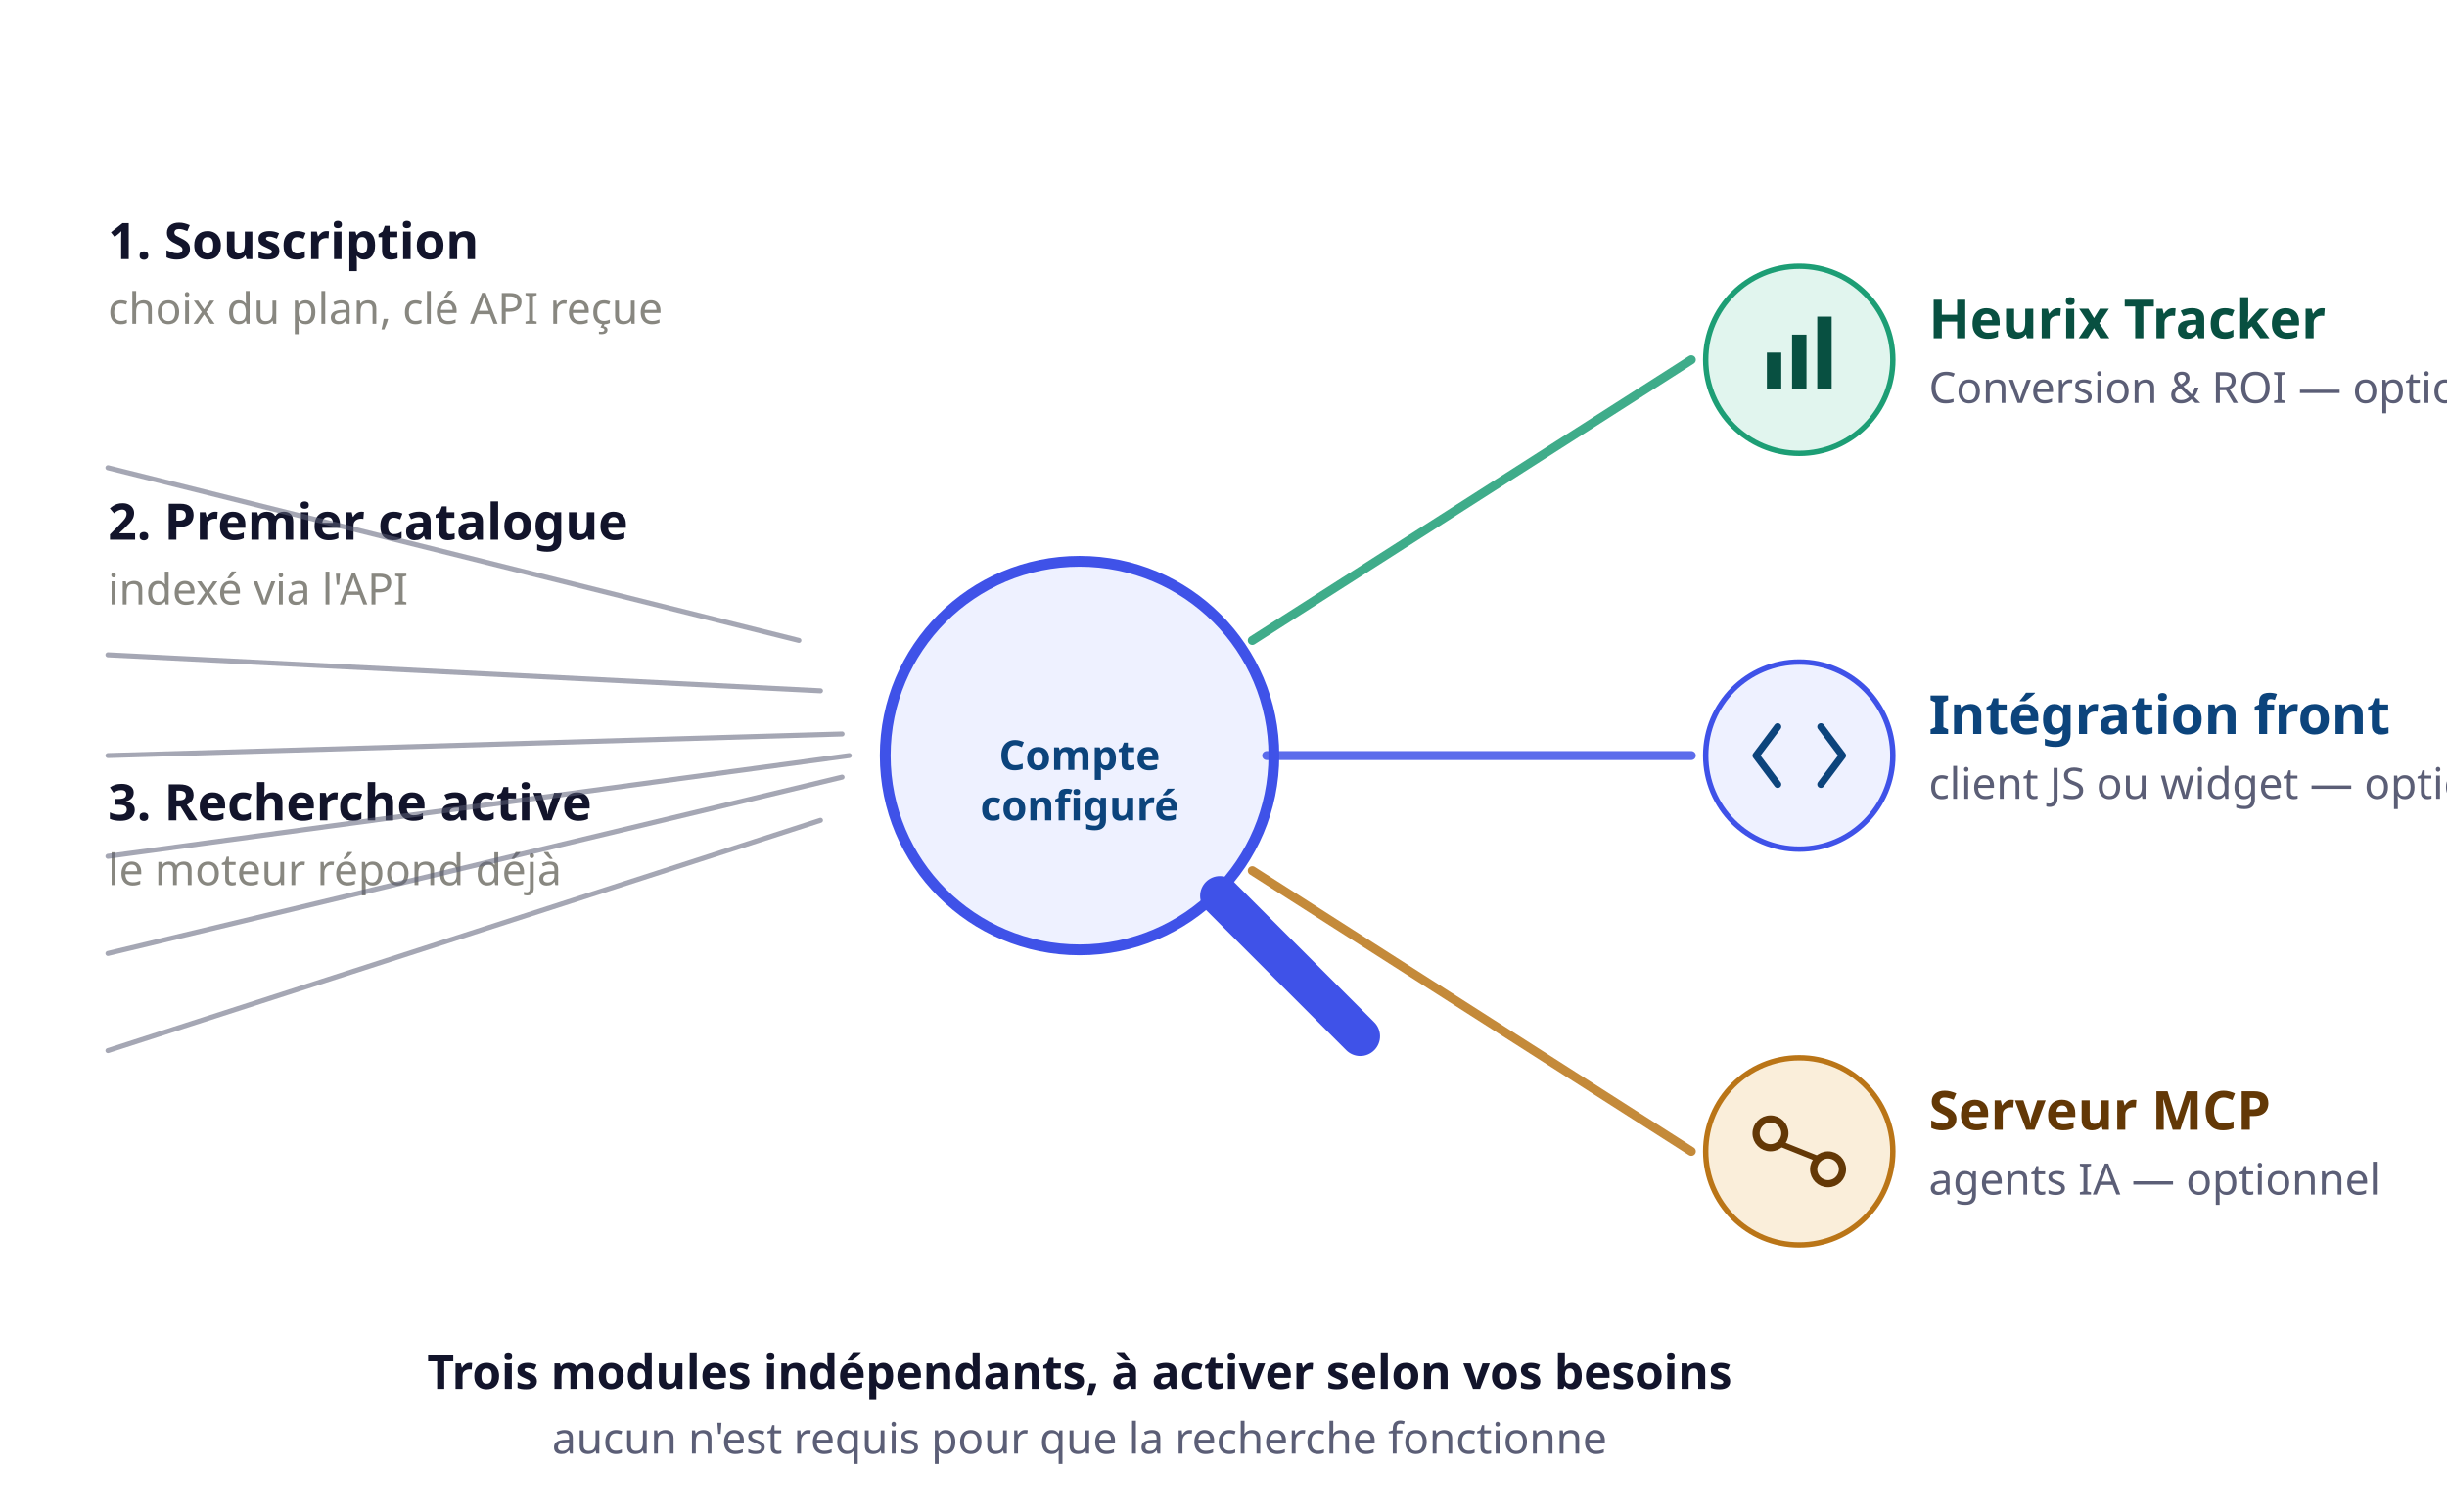
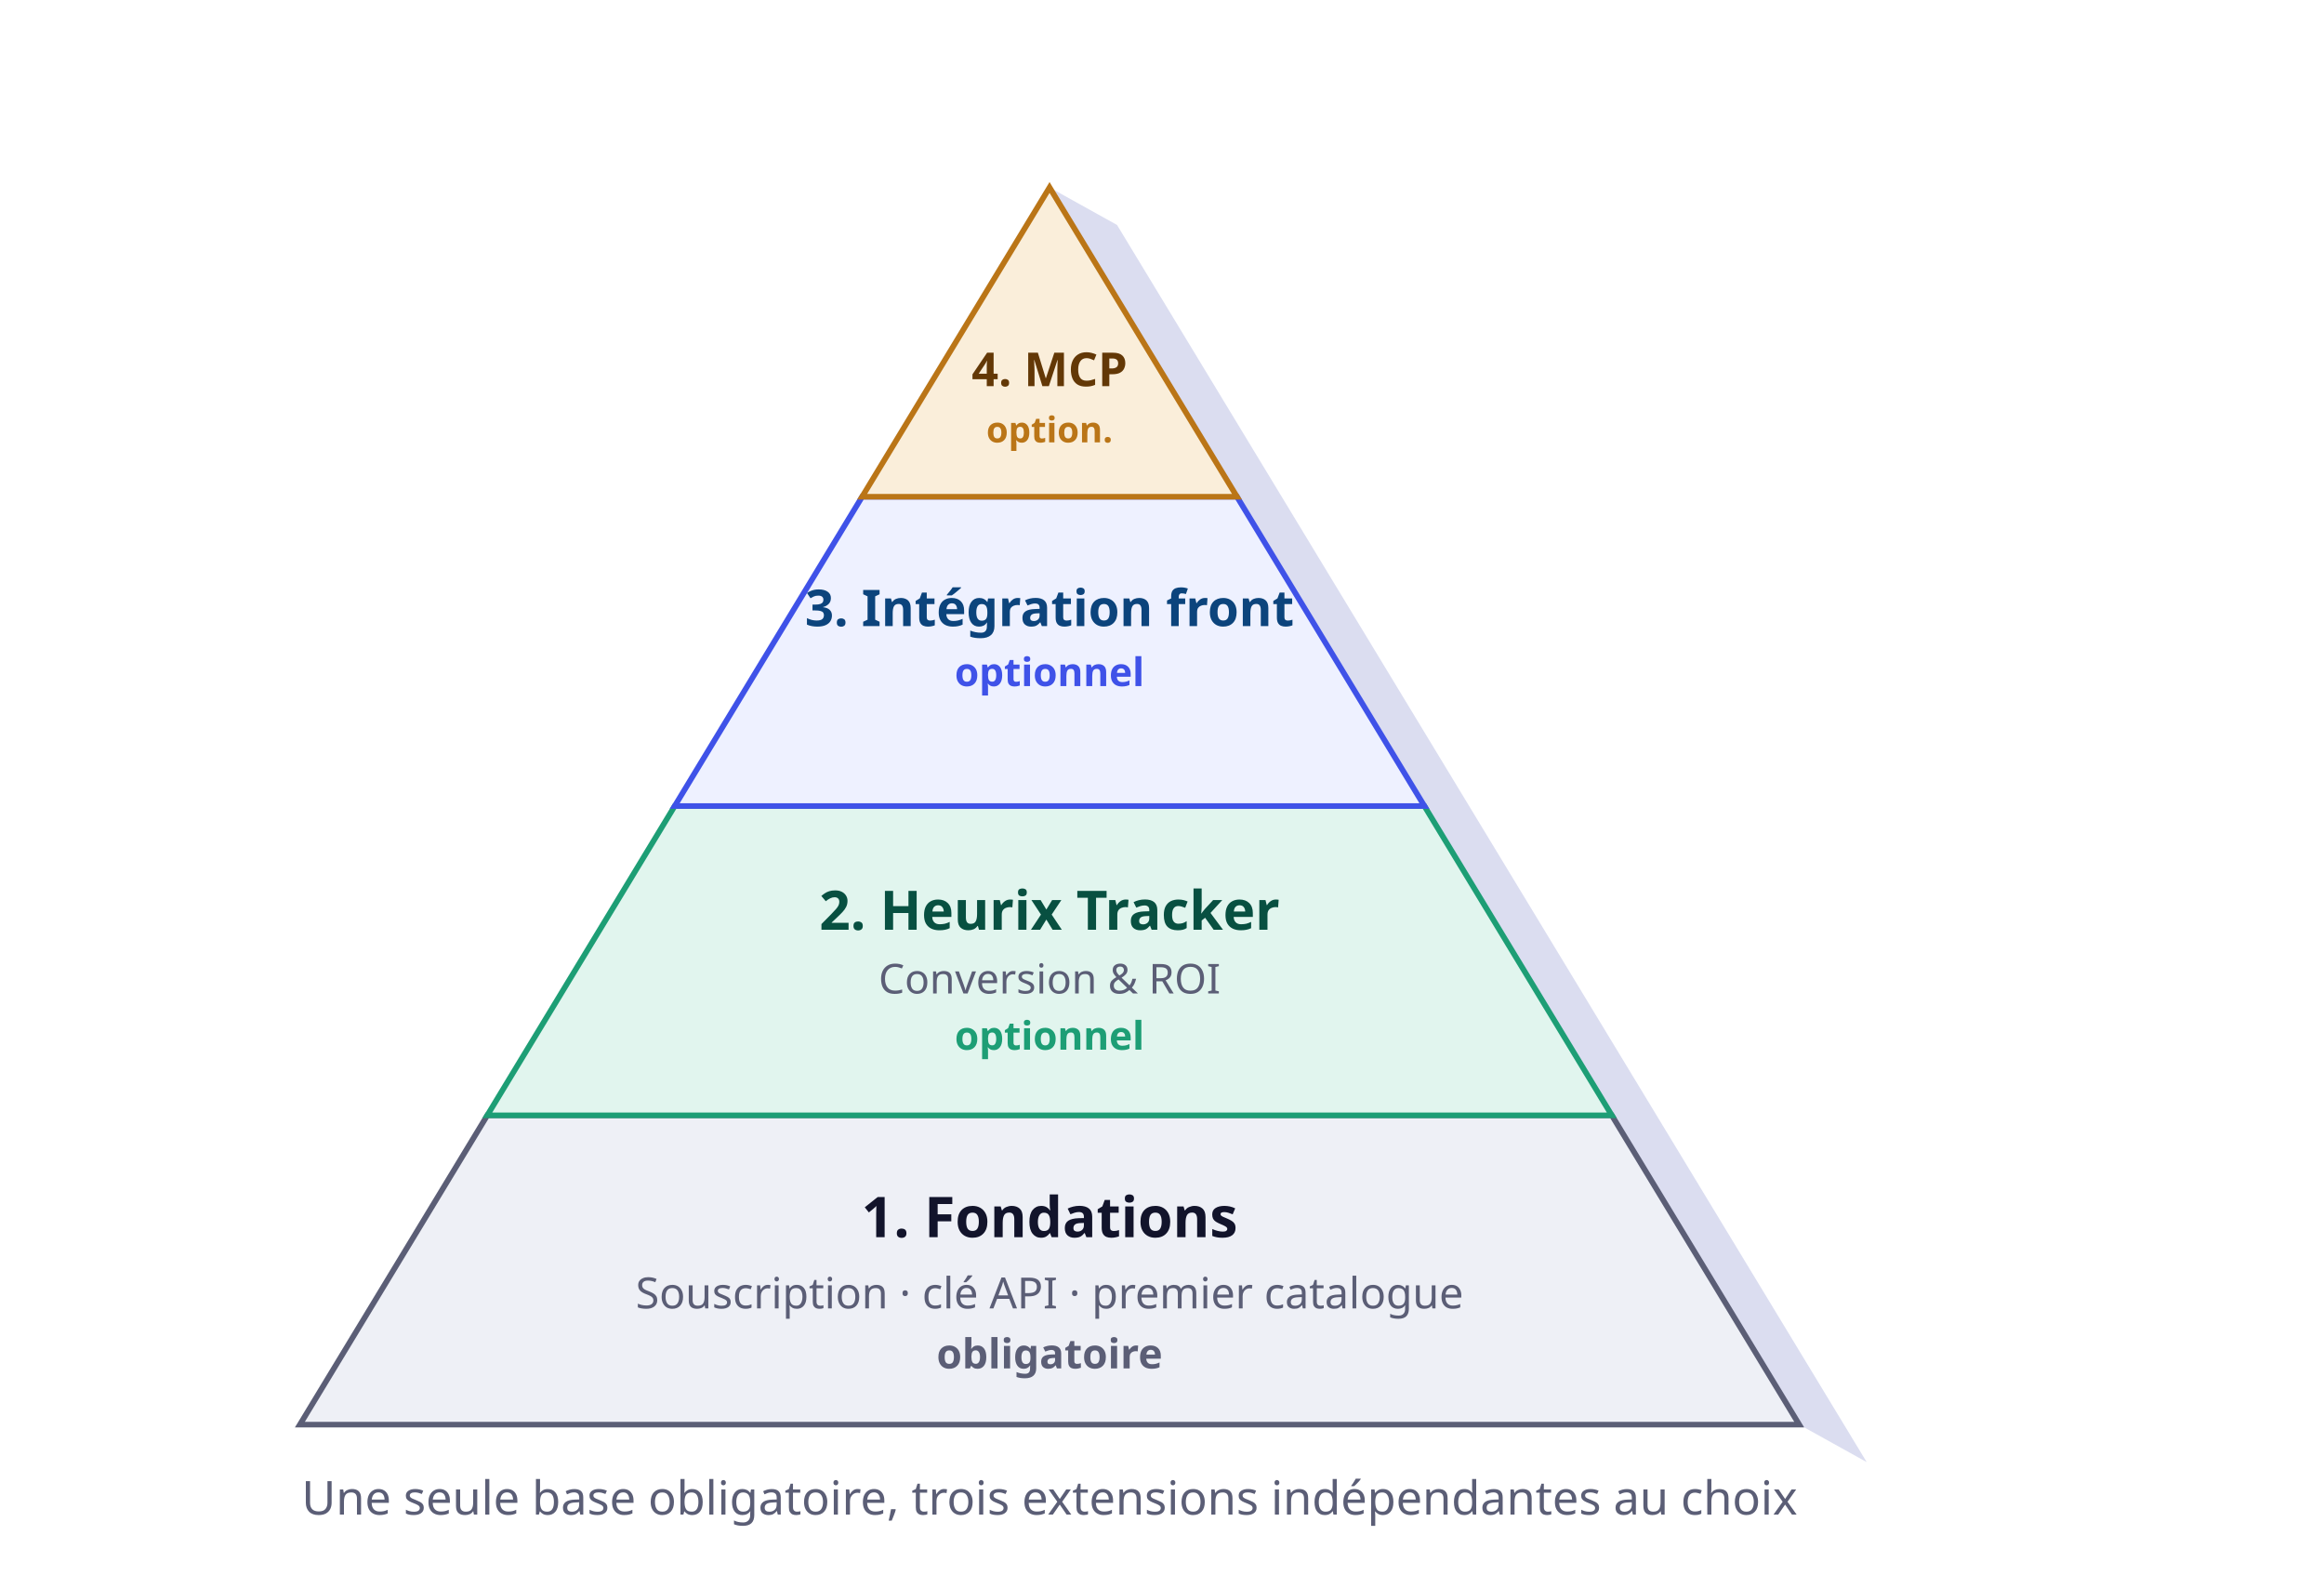
- <svg xmlns="http://www.w3.org/2000/svg" viewBox="0 0 680 420" role="img" aria-labelledby="setup-prism-title setup-prism-desc">
-   <text x="30" y="72" font-family="'Plus Jakarta Sans',sans-serif" font-size="14" font-weight="700" fill="#12142B">1. Souscription</text>
-   <text x="30" y="90" font-family="'Plus Jakarta Sans',sans-serif" font-size="12" fill="#888780">choix du plan, clé API reçue</text>
-   <text x="30" y="150" font-family="'Plus Jakarta Sans',sans-serif" font-size="14" font-weight="700" fill="#12142B">2. Premier catalogue</text>
-   <text x="30" y="168" font-family="'Plus Jakarta Sans',sans-serif" font-size="12" fill="#888780">indexé via l'API</text>
-   <text x="30" y="228" font-family="'Plus Jakarta Sans',sans-serif" font-size="14" font-weight="700" fill="#12142B">3. Recherche active</text>
-   <text x="30" y="246" font-family="'Plus Jakarta Sans',sans-serif" font-size="12" fill="#888780">le moteur répond déjà</text>
-   <g stroke="#5B5E76" stroke-width="1.4" stroke-linecap="round" opacity="0.55">
-     <line x1="30" y1="130" x2="222" y2="178" />
-     <line x1="30" y1="182" x2="228" y2="192" />
-     <line x1="30" y1="210" x2="234" y2="204" />
-     <line x1="30" y1="238" x2="236" y2="210" />
-     <line x1="30" y1="265" x2="234" y2="216" />
-     <line x1="30" y1="292" x2="228" y2="228" />
-   </g>
-   <g>
-     <circle cx="300" cy="210" r="54" fill="#EEF1FF" stroke="#3F52E8" stroke-width="3" />
-     <line x1="339" y1="249" x2="378" y2="288" stroke="#3F52E8" stroke-width="11" stroke-linecap="round" />
-   </g>
-   <text x="300" y="214" text-anchor="middle" font-family="'Plus Jakarta Sans',sans-serif" font-size="11.5" font-weight="700" fill="#0C447C">Compte</text>
-   <text x="300" y="228" text-anchor="middle" font-family="'Plus Jakarta Sans',sans-serif" font-size="11.5" font-weight="700" fill="#0C447C">configuré</text>
-   <path d="M348 178 L470 100" fill="none" stroke="#1D9E75" stroke-width="2.5" stroke-linecap="round" opacity="0.85" />
-   <path d="M352 210 L470 210" fill="none" stroke="#3F52E8" stroke-width="2.5" stroke-linecap="round" opacity="0.85" />
-   <path d="M348 242 L470 320" fill="none" stroke="#BA7517" stroke-width="2.5" stroke-linecap="round" opacity="0.85" />
-   <g>
-     <circle cx="500" cy="100" r="26" fill="#E1F5EE" stroke="#1D9E75" stroke-width="1.5" />
-     <rect x="491" y="98" width="4" height="10" fill="#085041" />
-     <rect x="498" y="93" width="4" height="15" fill="#085041" />
-     <rect x="505" y="88" width="4" height="20" fill="#085041" />
-   </g>
-   <text x="536" y="94" font-family="'Plus Jakarta Sans',sans-serif" font-size="15" font-weight="700" fill="#085041">Heurix Tracker</text>
-   <text x="536" y="112" font-family="'Plus Jakarta Sans',sans-serif" font-size="12" fill="#5B5E76">Conversion &amp; ROI — optionnel</text>
-   <g>
-     <circle cx="500" cy="210" r="26" fill="#EEF1FF" stroke="#3F52E8" stroke-width="1.5" />
-     <path d="M494 202 L488 210 L494 218" fill="none" stroke="#0C447C" stroke-width="2" stroke-linecap="round" stroke-linejoin="round" />
-     <path d="M506 202 L512 210 L506 218" fill="none" stroke="#0C447C" stroke-width="2" stroke-linecap="round" stroke-linejoin="round" />
-   </g>
-   <text x="536" y="204" font-family="'Plus Jakarta Sans',sans-serif" font-size="15" font-weight="700" fill="#0C447C">Intégration front</text>
-   <text x="536" y="222" font-family="'Plus Jakarta Sans',sans-serif" font-size="12" fill="#5B5E76">client JS ou widget — optionnel</text>
-   <g>
-     <circle cx="500" cy="320" r="26" fill="#FAEEDA" stroke="#BA7517" stroke-width="1.5" />
-     <circle cx="492" cy="315" r="4" fill="none" stroke="#633806" stroke-width="2" />
-     <circle cx="508" cy="325" r="4" fill="none" stroke="#633806" stroke-width="2" />
-     <line x1="495" y1="318" x2="505" y2="322" stroke="#633806" stroke-width="1.6" />
-   </g>
-   <text x="536" y="314" font-family="'Plus Jakarta Sans',sans-serif" font-size="15" font-weight="700" fill="#633806">Serveur MCP</text>
-   <text x="536" y="332" font-family="'Plus Jakarta Sans',sans-serif" font-size="12" fill="#5B5E76">agents IA — optionnel</text>
-   <text x="300" y="386" text-anchor="middle" font-family="'Plus Jakarta Sans',sans-serif" font-size="13" font-weight="700" fill="#12142B">Trois modules indépendants, à activer selon vos besoins</text>
-   <text x="300" y="404" text-anchor="middle" font-family="'Plus Jakarta Sans',sans-serif" font-size="12" fill="#5B5E76">aucun n'est requis pour que la recherche fonctionne</text>
+ <svg xmlns="http://www.w3.org/2000/svg" viewBox="0 0 620 420" role="img" aria-labelledby="setup-pyramid-title setup-pyramid-desc">
+   <polygon points="280,50 480,380 498,390 298,60" fill="#C7CBE8" opacity="0.65" />
+   <polygon points="130,297.5 430,297.5 480,380 80,380" fill="#EEF0F6" stroke="#5B5E76" stroke-width="1.5" />
+   <text x="280" y="330" text-anchor="middle" font-family="'Plus Jakarta Sans',sans-serif" font-size="15" font-weight="700" fill="#12142B">1. Fondations</text>
+   <text x="280" y="349" text-anchor="middle" font-family="'Plus Jakarta Sans',sans-serif" font-size="11.5" fill="#5B5E76">Souscription · clé API · premier catalogue</text>
+   <text x="280" y="365" text-anchor="middle" font-family="'Plus Jakarta Sans',sans-serif" font-size="11" font-weight="700" fill="#5B5E76">obligatoire</text>
+   <polygon points="180,215 380,215 430,297.5 130,297.5" fill="#E1F5EE" stroke="#1D9E75" stroke-width="1.5" />
+   <text x="280" y="248" text-anchor="middle" font-family="'Plus Jakarta Sans',sans-serif" font-size="14.5" font-weight="700" fill="#085041">2. Heurix Tracker</text>
+   <text x="280" y="265" text-anchor="middle" font-family="'Plus Jakarta Sans',sans-serif" font-size="11" fill="#5B5E76">Conversion &amp; ROI</text>
+   <text x="280" y="280" text-anchor="middle" font-family="'Plus Jakarta Sans',sans-serif" font-size="10.5" font-weight="700" fill="#1D9E75">optionnel</text>
+   <polygon points="230,132.5 330,132.5 380,215 180,215" fill="#EEF1FF" stroke="#3F52E8" stroke-width="1.5" />
+   <text x="280" y="167" text-anchor="middle" font-family="'Plus Jakarta Sans',sans-serif" font-size="13.5" font-weight="700" fill="#0C447C">3. Intégration front</text>
+   <text x="280" y="183" text-anchor="middle" font-family="'Plus Jakarta Sans',sans-serif" font-size="10.5" font-weight="700" fill="#3F52E8">optionnel</text>
+   <polygon points="280,50 330,132.5 230,132.5" fill="#FAEEDA" stroke="#BA7517" stroke-width="1.5" />
+   <text x="280" y="103" text-anchor="middle" font-family="'Plus Jakarta Sans',sans-serif" font-size="12.5" font-weight="700" fill="#633806">4. MCP</text>
+   <text x="280" y="118" text-anchor="middle" font-family="'Plus Jakarta Sans',sans-serif" font-size="9.5" font-weight="700" fill="#BA7517">option.</text>
+   <text x="280" y="404" text-anchor="middle" font-family="'Plus Jakarta Sans',sans-serif" font-size="12.5" fill="#5B5E76">Une seule base obligatoire, trois extensions indépendantes au choix</text>
</svg>
